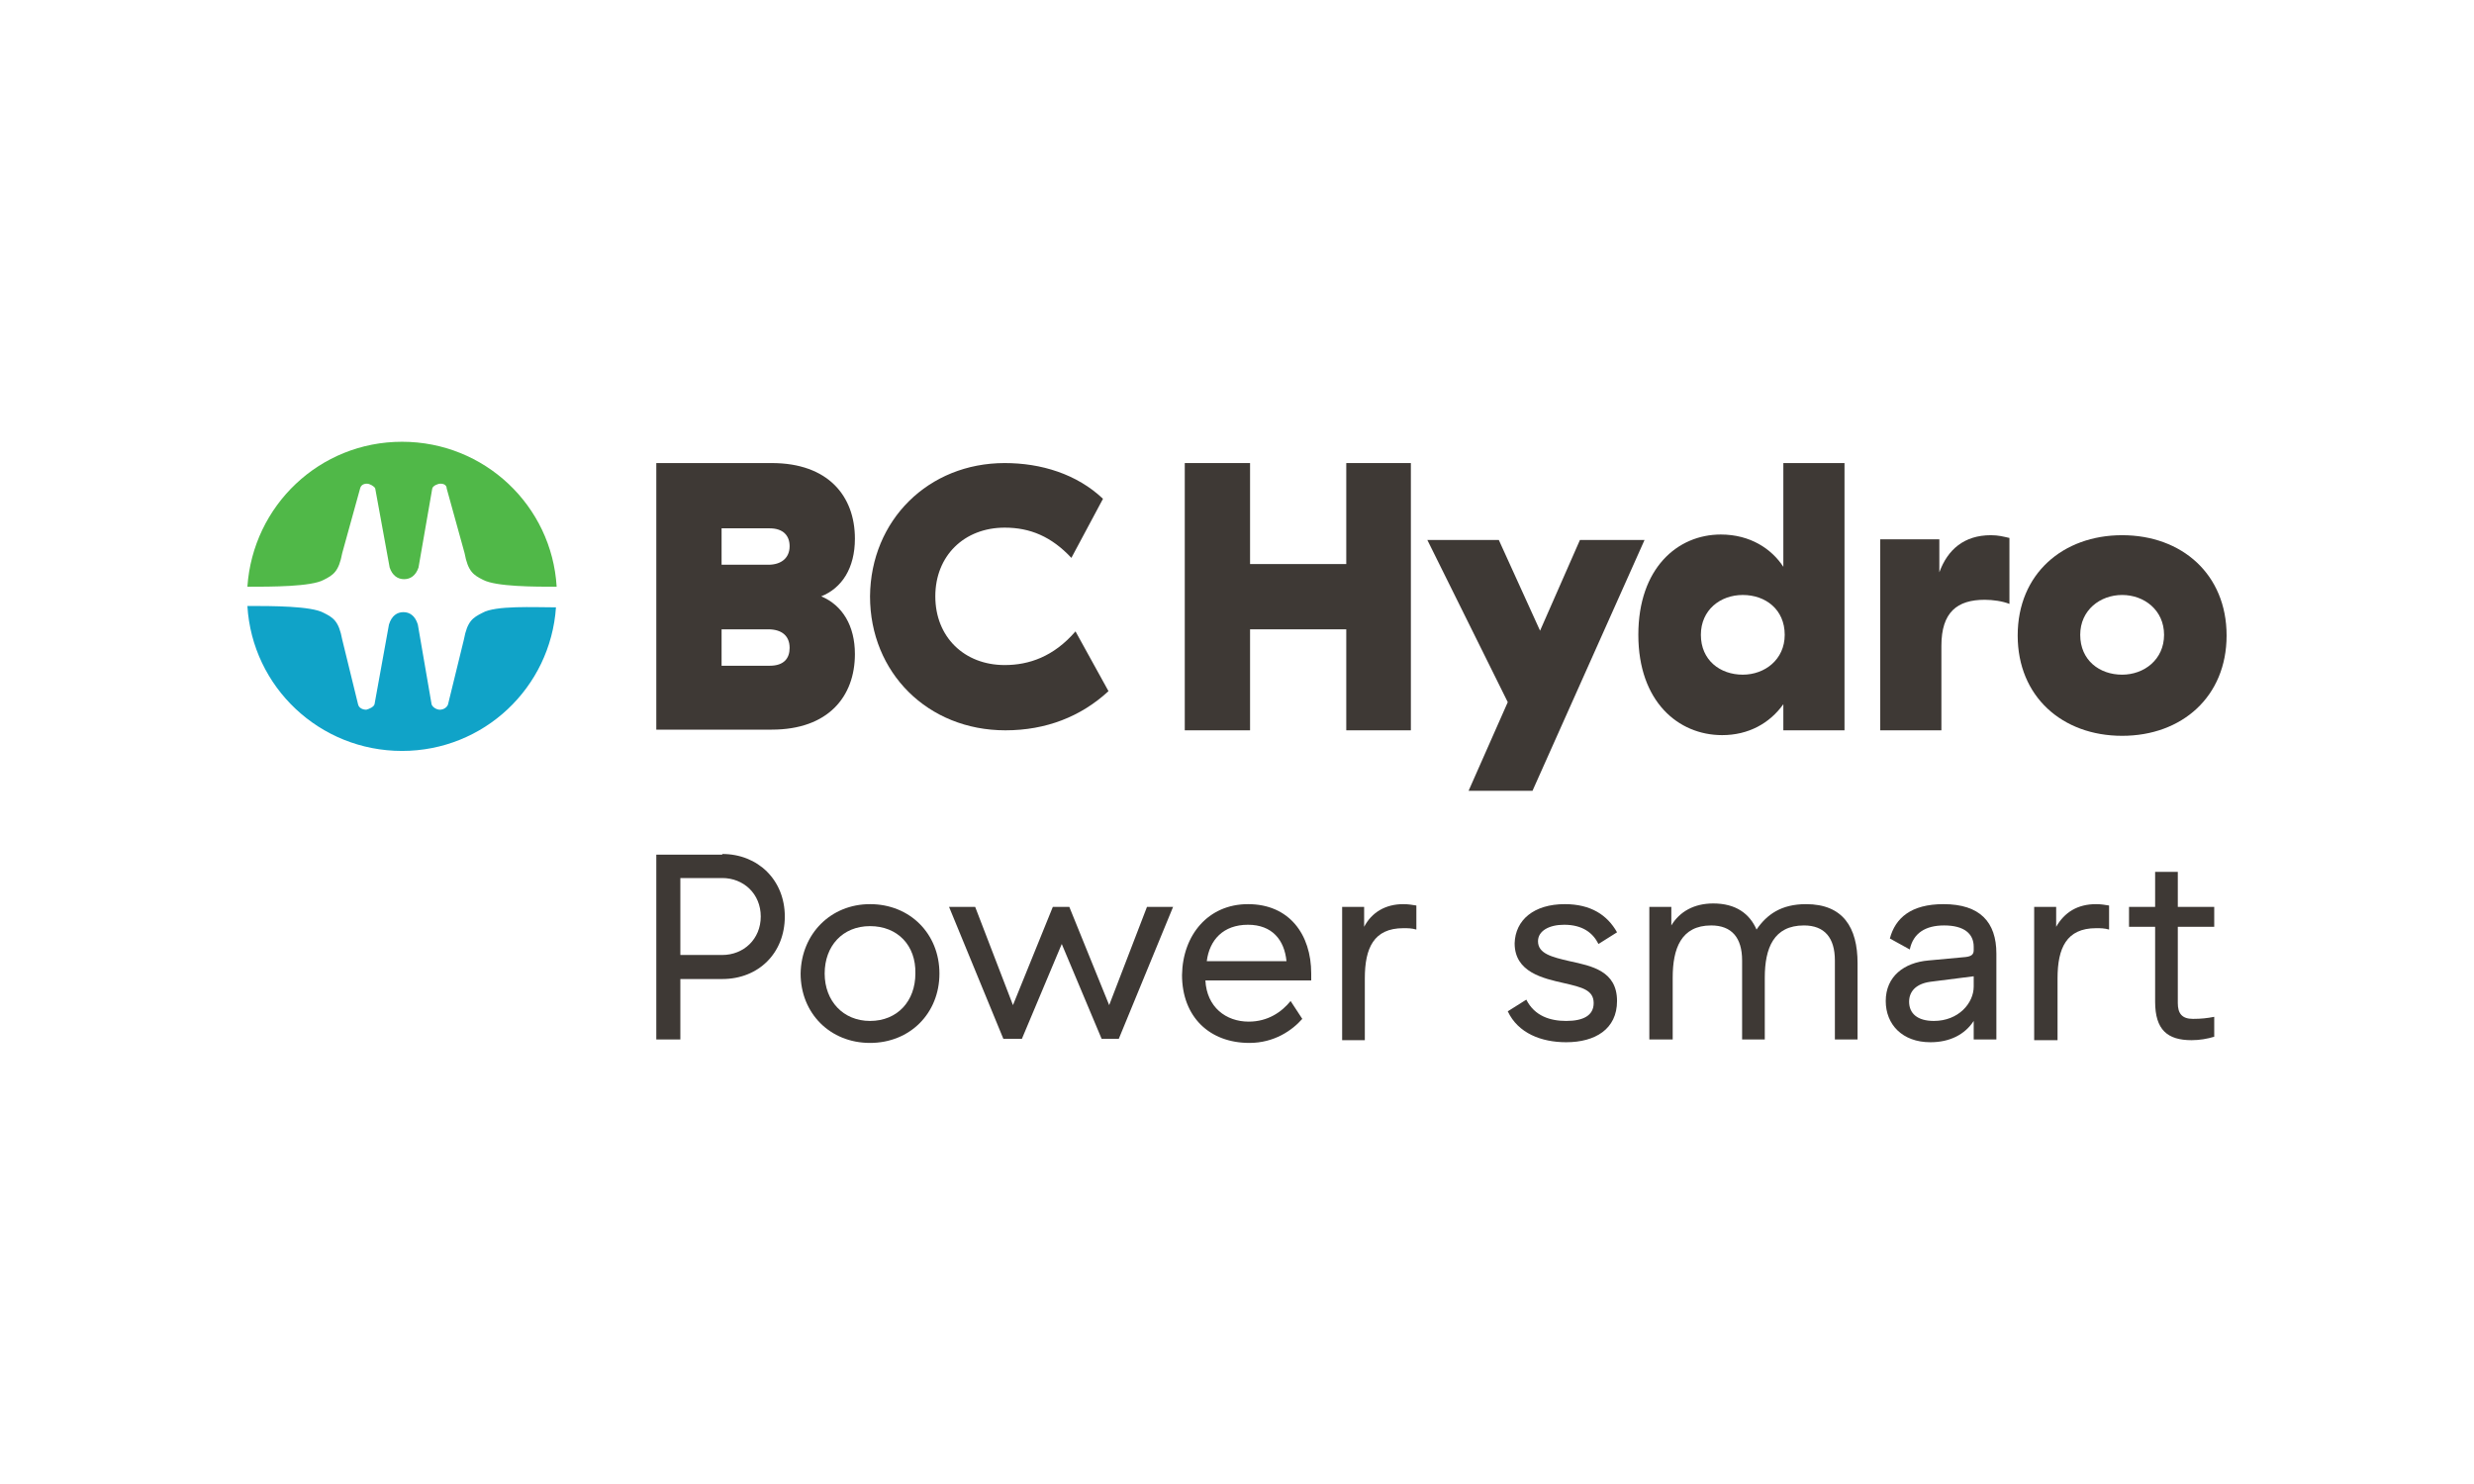
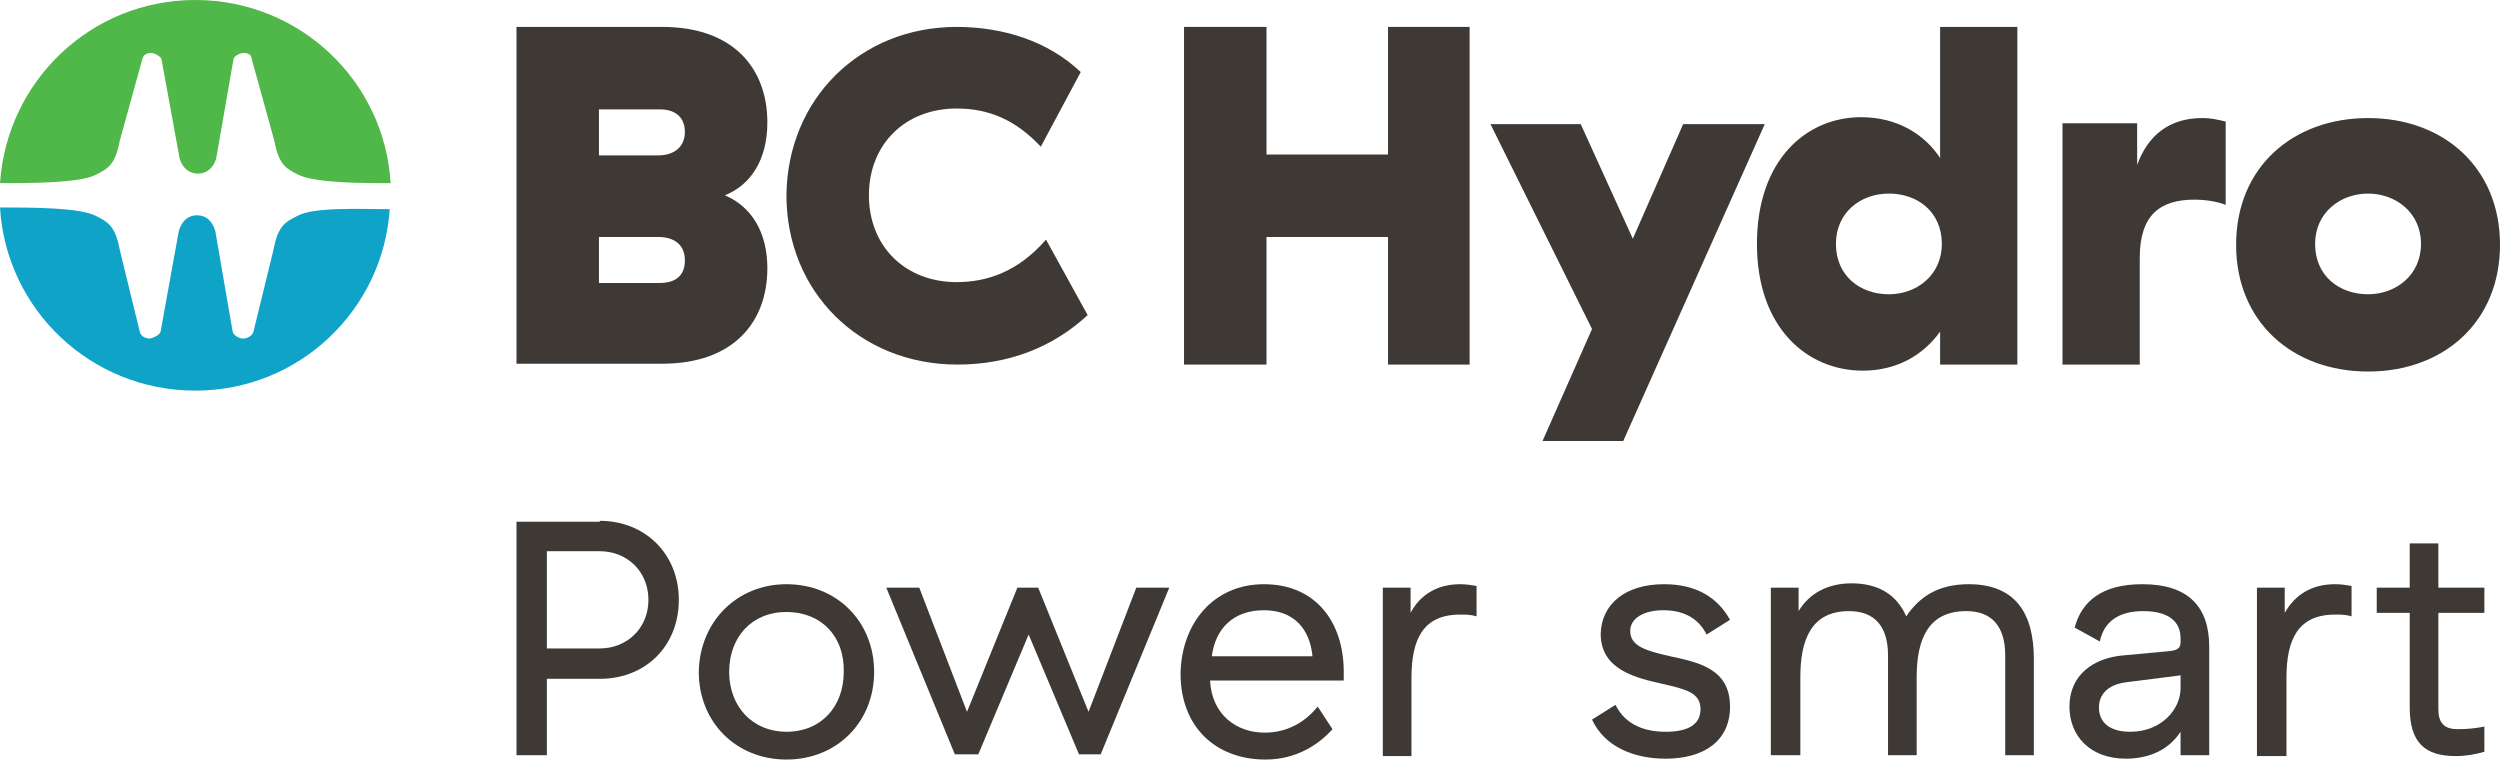
- <svg xmlns="http://www.w3.org/2000/svg" version="1.1" id="Logo" x="0px" y="0px" viewBox="0 0 360 216" style="enable-background:new 0 0 360 216;" xml:space="preserve">
-   <style type="text/css">
+ <svg xmlns="http://www.w3.org/2000/svg" version="1.1" id="Logo" x="0px" y="0px" viewBox="0 0 288 87.5" xml:space="preserve" width="288" height="87.5">
+   <defs id="defs4536" />
+   <style type="text/css" id="style4485">
	.st0{fill:#50B848;}
	.st1{fill:#10A3C8;}
	.st2{fill:#3E3935;}
</style>
-   <g>
-     <g>
-       <path class="st0" d="M47.1,84.4c1.4-0.7,2.2-1.2,2.7-3.9l2.6-9.4c0.1-0.4,0.4-0.7,1-0.7c0.4,0,1.1,0.4,1.2,0.7l2.1,11.5    c0.4,1.2,1.2,1.7,2.1,1.7c0.9,0,1.7-0.5,2.1-1.7l2-11.5c0.1-0.4,0.8-0.7,1.2-0.7c0.6,0,0.9,0.3,0.9,0.7l2.6,9.4    c0.5,2.7,1.3,3.2,2.7,3.9c1.9,1,7.5,1,10.7,1c-0.7-11.8-10.5-21.1-22.5-21.1c-12,0-21.7,9.3-22.5,21.1    C39.5,85.4,45.3,85.4,47.1,84.4z" />
-       <path class="st1" d="M70.2,89.2c-1.4,0.7-2.2,1.2-2.7,3.9l-2.3,9.4c-0.1,0.4-0.6,0.8-1.2,0.8c-0.5,0-1.1-0.4-1.2-0.8l-2-11.6    c-0.4-1.3-1.2-1.8-2.1-1.8c-0.9,0-1.7,0.5-2.1,1.8l-2.1,11.6c-0.1,0.4-0.8,0.7-1.2,0.8c-0.6,0-1.1-0.3-1.2-0.8l-2.3-9.4    c-0.5-2.7-1.3-3.2-2.7-3.9c-1.8-1-7.5-1-11.1-1c0.7,11.8,10.5,21.1,22.5,21.1c11.9,0,21.6-9.2,22.4-20.9    C77.7,88.4,72.1,88.1,70.2,89.2z" />
+   <g id="g4531" transform="translate(-36,-64.3)">
+     <g id="g4491">
+       <path class="st0" d="m 47.1,84.4 c 1.4,-0.7 2.2,-1.2 2.7,-3.9 l 2.6,-9.4 c 0.1,-0.4 0.4,-0.7 1,-0.7 0.4,0 1.1,0.4 1.2,0.7 l 2.1,11.5 c 0.4,1.2 1.2,1.7 2.1,1.7 0.9,0 1.7,-0.5 2.1,-1.7 l 2,-11.5 c 0.1,-0.4 0.8,-0.7 1.2,-0.7 0.6,0 0.9,0.3 0.9,0.7 l 2.6,9.4 c 0.5,2.7 1.3,3.2 2.7,3.9 1.9,1 7.5,1 10.7,1 C 80.3,73.6 70.5,64.3 58.5,64.3 c -12,0 -21.7,9.3 -22.5,21.1 3.5,0 9.3,0 11.1,-1 z" id="path4487" style="fill:#50b848" />
+       <path class="st1" d="m 70.2,89.2 c -1.4,0.7 -2.2,1.2 -2.7,3.9 l -2.3,9.4 c -0.1,0.4 -0.6,0.8 -1.2,0.8 -0.5,0 -1.1,-0.4 -1.2,-0.8 l -2,-11.6 c -0.4,-1.3 -1.2,-1.8 -2.1,-1.8 -0.9,0 -1.7,0.5 -2.1,1.8 l -2.1,11.6 c -0.1,0.4 -0.8,0.7 -1.2,0.8 -0.6,0 -1.1,-0.3 -1.2,-0.8 l -2.3,-9.4 c -0.5,-2.7 -1.3,-3.2 -2.7,-3.9 -1.8,-1 -7.5,-1 -11.1,-1 0.7,11.8 10.5,21.1 22.5,21.1 11.9,0 21.6,-9.2 22.4,-20.9 -3.2,0 -8.8,-0.3 -10.7,0.8 z" id="path4489" style="fill:#10a3c8" />
    </g>
-     <g>
-       <path class="st2" d="M112.3,67.4c8.2,0,12.1,4.8,12.1,11c0,4.3-1.9,7.2-4.9,8.4c3.1,1.3,4.9,4.3,4.9,8.4c0,6.2-3.9,11-12.1,11    H95.5V67.4H112.3z M112,76.9h-7v5.3h6.8c1.9,0,3.1-1,3.1-2.7C114.9,78,114,76.9,112,76.9z M111.8,91.6H105v5.3h7    c2.1,0,2.9-1.1,2.9-2.6C114.9,92.5,113.7,91.6,111.8,91.6z" />
-       <path class="st2" d="M146.2,67.4c5.3,0,10.5,1.6,14.3,5.2l-4.6,8.6c-2.9-3.1-6-4.4-9.7-4.4c-5.9,0-10.1,4.1-10.1,10    s4.2,10,10.1,10c3.5,0,7.1-1.2,10.3-4.9l4.8,8.7c-4,3.7-9.1,5.7-15,5.7c-11.3,0-19.7-8.4-19.7-19.5    C126.7,75.7,135.1,67.4,146.2,67.4z" />
-       <path class="st2" d="M205.3,67.4v38.9h-9.4V91.6h-14v14.7h-9.5V67.4h9.5v14.7h14V67.4H205.3z" />
-       <path class="st2" d="M213.7,115.1l5.7-12.9l-11.7-23.6h10.4l6,13.2l5.8-13.2h9.4L223,115.1H213.7z" />
-       <path class="st2" d="M268.4,67.4v38.9h-8.9v-3.8c-2,2.8-5.1,4.5-8.9,4.5c-6.4,0-12.2-4.9-12.2-14.6s5.7-14.6,12-14.6    c4.3,0,7.4,2.1,9.1,4.7V67.4H268.4z M247.5,92.4c0,3.7,2.8,5.8,6.1,5.8c3.2,0,6.1-2.2,6.1-5.8c0-3.7-2.8-5.8-6.1-5.8    C250.3,86.6,247.5,88.8,247.5,92.4z" />
-       <path class="st2" d="M289.7,77.9c1.1,0,1.8,0.2,2.7,0.4v9.6c-1-0.4-2.4-0.6-3.6-0.6c-4,0-6.3,1.8-6.3,6.7v12.3h-8.9V78.5h8.6v4.8    C283.4,80,285.8,77.9,289.7,77.9z" />
-       <path class="st2" d="M308.8,77.9c8.7,0,15.2,5.7,15.2,14.6c0,8.9-6.5,14.6-15.2,14.6s-15.2-5.7-15.2-14.6    C293.6,83.5,300.2,77.9,308.8,77.9z M308.8,86.6c-3.2,0-6.1,2.2-6.1,5.8c0,3.7,2.8,5.8,6.1,5.8c3.2,0,6.1-2.2,6.1-5.8    C314.9,88.8,312,86.6,308.8,86.6z" />
+     <g id="g4507">
+       <path class="st2" d="m 112.3,67.4 c 8.2,0 12.1,4.8 12.1,11 0,4.3 -1.9,7.2 -4.9,8.4 3.1,1.3 4.9,4.3 4.9,8.4 0,6.2 -3.9,11 -12.1,11 H 95.5 V 67.4 Z m -0.3,9.5 h -7 v 5.3 h 6.8 c 1.9,0 3.1,-1 3.1,-2.7 0,-1.5 -0.9,-2.6 -2.9,-2.6 z m -0.2,14.7 H 105 v 5.3 h 7 c 2.1,0 2.9,-1.1 2.9,-2.6 0,-1.8 -1.2,-2.7 -3.1,-2.7 z" id="path4493" style="fill:#3e3935" />
+       <path class="st2" d="m 146.2,67.4 c 5.3,0 10.5,1.6 14.3,5.2 l -4.6,8.6 c -2.9,-3.1 -6,-4.4 -9.7,-4.4 -5.9,0 -10.1,4.1 -10.1,10 0,5.9 4.2,10 10.1,10 3.5,0 7.1,-1.2 10.3,-4.9 l 4.8,8.7 c -4,3.7 -9.1,5.7 -15,5.7 -11.3,0 -19.7,-8.4 -19.7,-19.5 0.1,-11.1 8.5,-19.4 19.6,-19.4 z" id="path4495" style="fill:#3e3935" />
+       <path class="st2" d="m 205.3,67.4 v 38.9 h -9.4 V 91.6 h -14 v 14.7 h -9.5 V 67.4 h 9.5 v 14.7 h 14 V 67.4 Z" id="path4497" style="fill:#3e3935" />
+       <path class="st2" d="m 213.7,115.1 5.7,-12.9 -11.7,-23.6 h 10.4 l 6,13.2 5.8,-13.2 h 9.4 L 223,115.1 Z" id="path4499" style="fill:#3e3935" />
+       <path class="st2" d="m 268.4,67.4 v 38.9 h -8.9 v -3.8 c -2,2.8 -5.1,4.5 -8.9,4.5 -6.4,0 -12.2,-4.9 -12.2,-14.6 0,-9.7 5.7,-14.6 12,-14.6 4.3,0 7.4,2.1 9.1,4.7 V 67.4 Z m -20.9,25 c 0,3.7 2.8,5.8 6.1,5.8 3.2,0 6.1,-2.2 6.1,-5.8 0,-3.7 -2.8,-5.8 -6.1,-5.8 -3.3,0 -6.1,2.2 -6.1,5.8 z" id="path4501" style="fill:#3e3935" />
+       <path class="st2" d="m 289.7,77.9 c 1.1,0 1.8,0.2 2.7,0.4 v 9.6 c -1,-0.4 -2.4,-0.6 -3.6,-0.6 -4,0 -6.3,1.8 -6.3,6.7 v 12.3 h -8.9 V 78.5 h 8.6 v 4.8 c 1.2,-3.3 3.6,-5.4 7.5,-5.4 z" id="path4503" style="fill:#3e3935" />
+       <path class="st2" d="m 308.8,77.9 c 8.7,0 15.2,5.7 15.2,14.6 0,8.9 -6.5,14.6 -15.2,14.6 -8.7,0 -15.2,-5.7 -15.2,-14.6 0,-9 6.6,-14.6 15.2,-14.6 z m 0,8.7 c -3.2,0 -6.1,2.2 -6.1,5.8 0,3.7 2.8,5.8 6.1,5.8 3.2,0 6.1,-2.2 6.1,-5.8 0,-3.6 -2.9,-5.8 -6.1,-5.8 z" id="path4505" style="fill:#3e3935" />
    </g>
-     <g>
-       <path class="st2" d="M105.1,124.3c5.2,0,9.1,3.8,9.1,9.1s-3.8,9.1-9.1,9.1H99v8.8h-3.5v-26.9H105.1z M105.1,127.8H99V139h6.1    c3.1,0,5.6-2.3,5.6-5.6C110.7,130.1,108.2,127.8,105.1,127.8z" />
-       <path class="st2" d="M126.6,131.6c5.8,0,10.1,4.3,10.1,10.1c0,5.8-4.3,10.1-10.1,10.1s-10.1-4.3-10.1-10.1    C116.6,135.9,120.9,131.6,126.6,131.6z M126.6,134.8c-4,0-6.6,2.9-6.6,6.9c0,4,2.7,6.9,6.6,6.9c4,0,6.6-2.9,6.6-6.9    C133.3,137.6,130.6,134.8,126.6,134.8z" />
-       <path class="st2" d="M146,151.2l-7.9-19.2h3.8l5.5,14.3l5.8-14.3h2.4l5.8,14.3l5.5-14.3h3.8l-7.9,19.2h-2.5l-5.8-13.8l-5.8,13.8    H146z" />
-       <path class="st2" d="M181.6,131.6c6,0,9.2,4.4,9.2,10.1v1h-15.4v0c0.2,3.9,3,6,6.3,6c2.8,0,4.8-1.4,6.1-3l1.7,2.6    c-1.5,1.7-4.1,3.5-7.7,3.5c-5.8,0-9.8-3.8-9.8-9.9C172.1,136.1,175.8,131.6,181.6,131.6z M181.6,134.6c-3.6,0-5.6,2.2-6,5.3h11.6    C186.9,136.8,185.1,134.6,181.6,134.6z" />
-       <path class="st2" d="M204.2,131.6c0.7,0,1.3,0.1,1.9,0.2v3.5c-0.7-0.2-1.2-0.2-1.9-0.2c-4.3,0-5.6,2.9-5.6,7.3v9h-3.3V132h3.2v2.9    C199.6,132.8,201.6,131.6,204.2,131.6z" />
-       <path class="st2" d="M227.7,131.6c3.8,0,6.2,1.6,7.6,4.1l-2.7,1.7c-0.8-1.6-2.3-2.8-5-2.8c-2.2,0-3.8,0.9-3.8,2.4    c0,1.8,2,2.3,4.6,2.9c3.2,0.7,6.9,1.4,6.9,5.8c0,4.1-3.2,6-7.4,6c-3.6,0-7-1.3-8.5-4.5l2.7-1.7c1.2,2.4,3.5,3.1,5.8,3.1    c2.5,0,4-0.8,4-2.6c0-1.9-1.7-2.3-4.3-2.9c-3.1-0.7-7.2-1.6-7.2-5.8C220.5,133.9,223.2,131.6,227.7,131.6z" />
-       <path class="st2" d="M262.8,131.6c5.4,0,7.5,3.4,7.5,8.6v11.1h-3.3v-11.5c0-3.3-1.5-5.1-4.5-5.1c-4.4,0-5.7,3.3-5.7,7.6v9h-3.3    v-11.5c0-3.3-1.5-5.1-4.5-5.1c-4.4,0-5.6,3.4-5.6,7.6v9H240V132h3.2v2.7c1.2-2,3.3-3.2,6.1-3.2c3.3,0,5.3,1.5,6.3,3.8    C257.1,133.1,259.2,131.6,262.8,131.6z" />
-       <path class="st2" d="M282.8,131.6c5.3,0,7.7,2.6,7.7,7.2v12.5h-3.3v-2.7c-1.3,2-3.5,3.1-6.3,3.1c-4.1,0-6.5-2.6-6.5-6    c0-3.6,2.7-5.6,6.2-5.9l5.4-0.5c0.9-0.1,1.2-0.4,1.2-1v-0.5c0-1.9-1.4-3.1-4.3-3.1c-2.7,0-4.5,1.1-5,3.5l-2.9-1.6    C275.8,133.6,278.1,131.6,282.8,131.6z M287.2,142.1l-6.3,0.8c-2.2,0.3-3.1,1.5-3.1,2.9c0,1.7,1.2,2.8,3.6,2.8    c3.6,0,5.8-2.6,5.8-5V142.1z" />
-       <path class="st2" d="M305,131.6c0.7,0,1.3,0.1,1.9,0.2v3.5c-0.7-0.2-1.2-0.2-1.9-0.2c-4.3,0-5.6,2.9-5.6,7.3v9H296V132h3.2v2.9    C300.4,132.8,302.3,131.6,305,131.6z" />
-       <path class="st2" d="M318.9,151.4c-3.5,0-5.3-1.5-5.3-5.6v-10.9h-3.8V132h3.8v-5.1h3.3v5.1h5.3v2.9h-5.3v11.1    c0,1.5,0.6,2.3,2.2,2.3c1.2,0,2.1-0.1,3.1-0.3v2.9C321.2,151.2,320.1,151.4,318.9,151.4z" />
+     <g id="g4529">
+       <path class="st2" d="m 105.1,124.3 c 5.2,0 9.1,3.8 9.1,9.1 0,5.3 -3.8,9.1 -9.1,9.1 H 99 v 8.8 h -3.5 v -26.9 h 9.6 z m 0,3.5 H 99 V 139 h 6.1 c 3.1,0 5.6,-2.3 5.6,-5.6 0,-3.3 -2.5,-5.6 -5.6,-5.6 z" id="path4509" style="fill:#3e3935" />
+       <path class="st2" d="m 126.6,131.6 c 5.8,0 10.1,4.3 10.1,10.1 0,5.8 -4.3,10.1 -10.1,10.1 -5.8,0 -10.1,-4.3 -10.1,-10.1 0.1,-5.8 4.4,-10.1 10.1,-10.1 z m 0,3.2 c -4,0 -6.6,2.9 -6.6,6.9 0,4 2.7,6.9 6.6,6.9 4,0 6.6,-2.9 6.6,-6.9 0.1,-4.1 -2.6,-6.9 -6.6,-6.9 z" id="path4511" style="fill:#3e3935" />
+       <path class="st2" d="M 146,151.2 138.1,132 h 3.8 l 5.5,14.3 5.8,-14.3 h 2.4 l 5.8,14.3 5.5,-14.3 h 3.8 l -7.9,19.2 h -2.5 l -5.8,-13.8 -5.8,13.8 z" id="path4513" style="fill:#3e3935" />
+       <path class="st2" d="m 181.6,131.6 c 6,0 9.2,4.4 9.2,10.1 v 1 h -15.4 v 0 c 0.2,3.9 3,6 6.3,6 2.8,0 4.8,-1.4 6.1,-3 l 1.7,2.6 c -1.5,1.7 -4.1,3.5 -7.7,3.5 -5.8,0 -9.8,-3.8 -9.8,-9.9 0.1,-5.8 3.8,-10.3 9.6,-10.3 z m 0,3 c -3.6,0 -5.6,2.2 -6,5.3 h 11.6 c -0.3,-3.1 -2.1,-5.3 -5.6,-5.3 z" id="path4515" style="fill:#3e3935" />
+       <path class="st2" d="m 204.2,131.6 c 0.7,0 1.3,0.1 1.9,0.2 v 3.5 c -0.7,-0.2 -1.2,-0.2 -1.9,-0.2 -4.3,0 -5.6,2.9 -5.6,7.3 v 9 h -3.3 V 132 h 3.2 v 2.9 c 1.1,-2.1 3.1,-3.3 5.7,-3.3 z" id="path4517" style="fill:#3e3935" />
+       <path class="st2" d="m 227.7,131.6 c 3.8,0 6.2,1.6 7.6,4.1 l -2.7,1.7 c -0.8,-1.6 -2.3,-2.8 -5,-2.8 -2.2,0 -3.8,0.9 -3.8,2.4 0,1.8 2,2.3 4.6,2.9 3.2,0.7 6.9,1.4 6.9,5.8 0,4.1 -3.2,6 -7.4,6 -3.6,0 -7,-1.3 -8.5,-4.5 l 2.7,-1.7 c 1.2,2.4 3.5,3.1 5.8,3.1 2.5,0 4,-0.8 4,-2.6 0,-1.9 -1.7,-2.3 -4.3,-2.9 -3.1,-0.7 -7.2,-1.6 -7.2,-5.8 0.1,-3.4 2.8,-5.7 7.3,-5.7 z" id="path4519" style="fill:#3e3935" />
+       <path class="st2" d="m 262.8,131.6 c 5.4,0 7.5,3.4 7.5,8.6 v 11.1 H 267 v -11.5 c 0,-3.3 -1.5,-5.1 -4.5,-5.1 -4.4,0 -5.7,3.3 -5.7,7.6 v 9 h -3.3 v -11.5 c 0,-3.3 -1.5,-5.1 -4.5,-5.1 -4.4,0 -5.6,3.4 -5.6,7.6 v 9 H 240 V 132 h 3.2 v 2.7 c 1.2,-2 3.3,-3.2 6.1,-3.2 3.3,0 5.3,1.5 6.3,3.8 1.5,-2.2 3.6,-3.7 7.2,-3.7 z" id="path4521" style="fill:#3e3935" />
+       <path class="st2" d="m 282.8,131.6 c 5.3,0 7.7,2.6 7.7,7.2 v 12.5 h -3.3 v -2.7 c -1.3,2 -3.5,3.1 -6.3,3.1 -4.1,0 -6.5,-2.6 -6.5,-6 0,-3.6 2.7,-5.6 6.2,-5.9 l 5.4,-0.5 c 0.9,-0.1 1.2,-0.4 1.2,-1 v -0.5 c 0,-1.9 -1.4,-3.1 -4.3,-3.1 -2.7,0 -4.5,1.1 -5,3.5 l -2.9,-1.6 c 0.8,-3 3.1,-5 7.8,-5 z m 4.4,10.5 -6.3,0.8 c -2.2,0.3 -3.1,1.5 -3.1,2.9 0,1.7 1.2,2.8 3.6,2.8 3.6,0 5.8,-2.6 5.8,-5 z" id="path4523" style="fill:#3e3935" />
+       <path class="st2" d="m 305,131.6 c 0.7,0 1.3,0.1 1.9,0.2 v 3.5 c -0.7,-0.2 -1.2,-0.2 -1.9,-0.2 -4.3,0 -5.6,2.9 -5.6,7.3 v 9 H 296 V 132 h 3.2 v 2.9 c 1.2,-2.1 3.1,-3.3 5.8,-3.3 z" id="path4525" style="fill:#3e3935" />
+       <path class="st2" d="m 318.9,151.4 c -3.5,0 -5.3,-1.5 -5.3,-5.6 v -10.9 h -3.8 V 132 h 3.8 v -5.1 h 3.3 v 5.1 h 5.3 v 2.9 h -5.3 V 146 c 0,1.5 0.6,2.3 2.2,2.3 1.2,0 2.1,-0.1 3.1,-0.3 v 2.9 c -1,0.3 -2.1,0.5 -3.3,0.5 z" id="path4527" style="fill:#3e3935" />
    </g>
  </g>
</svg>
